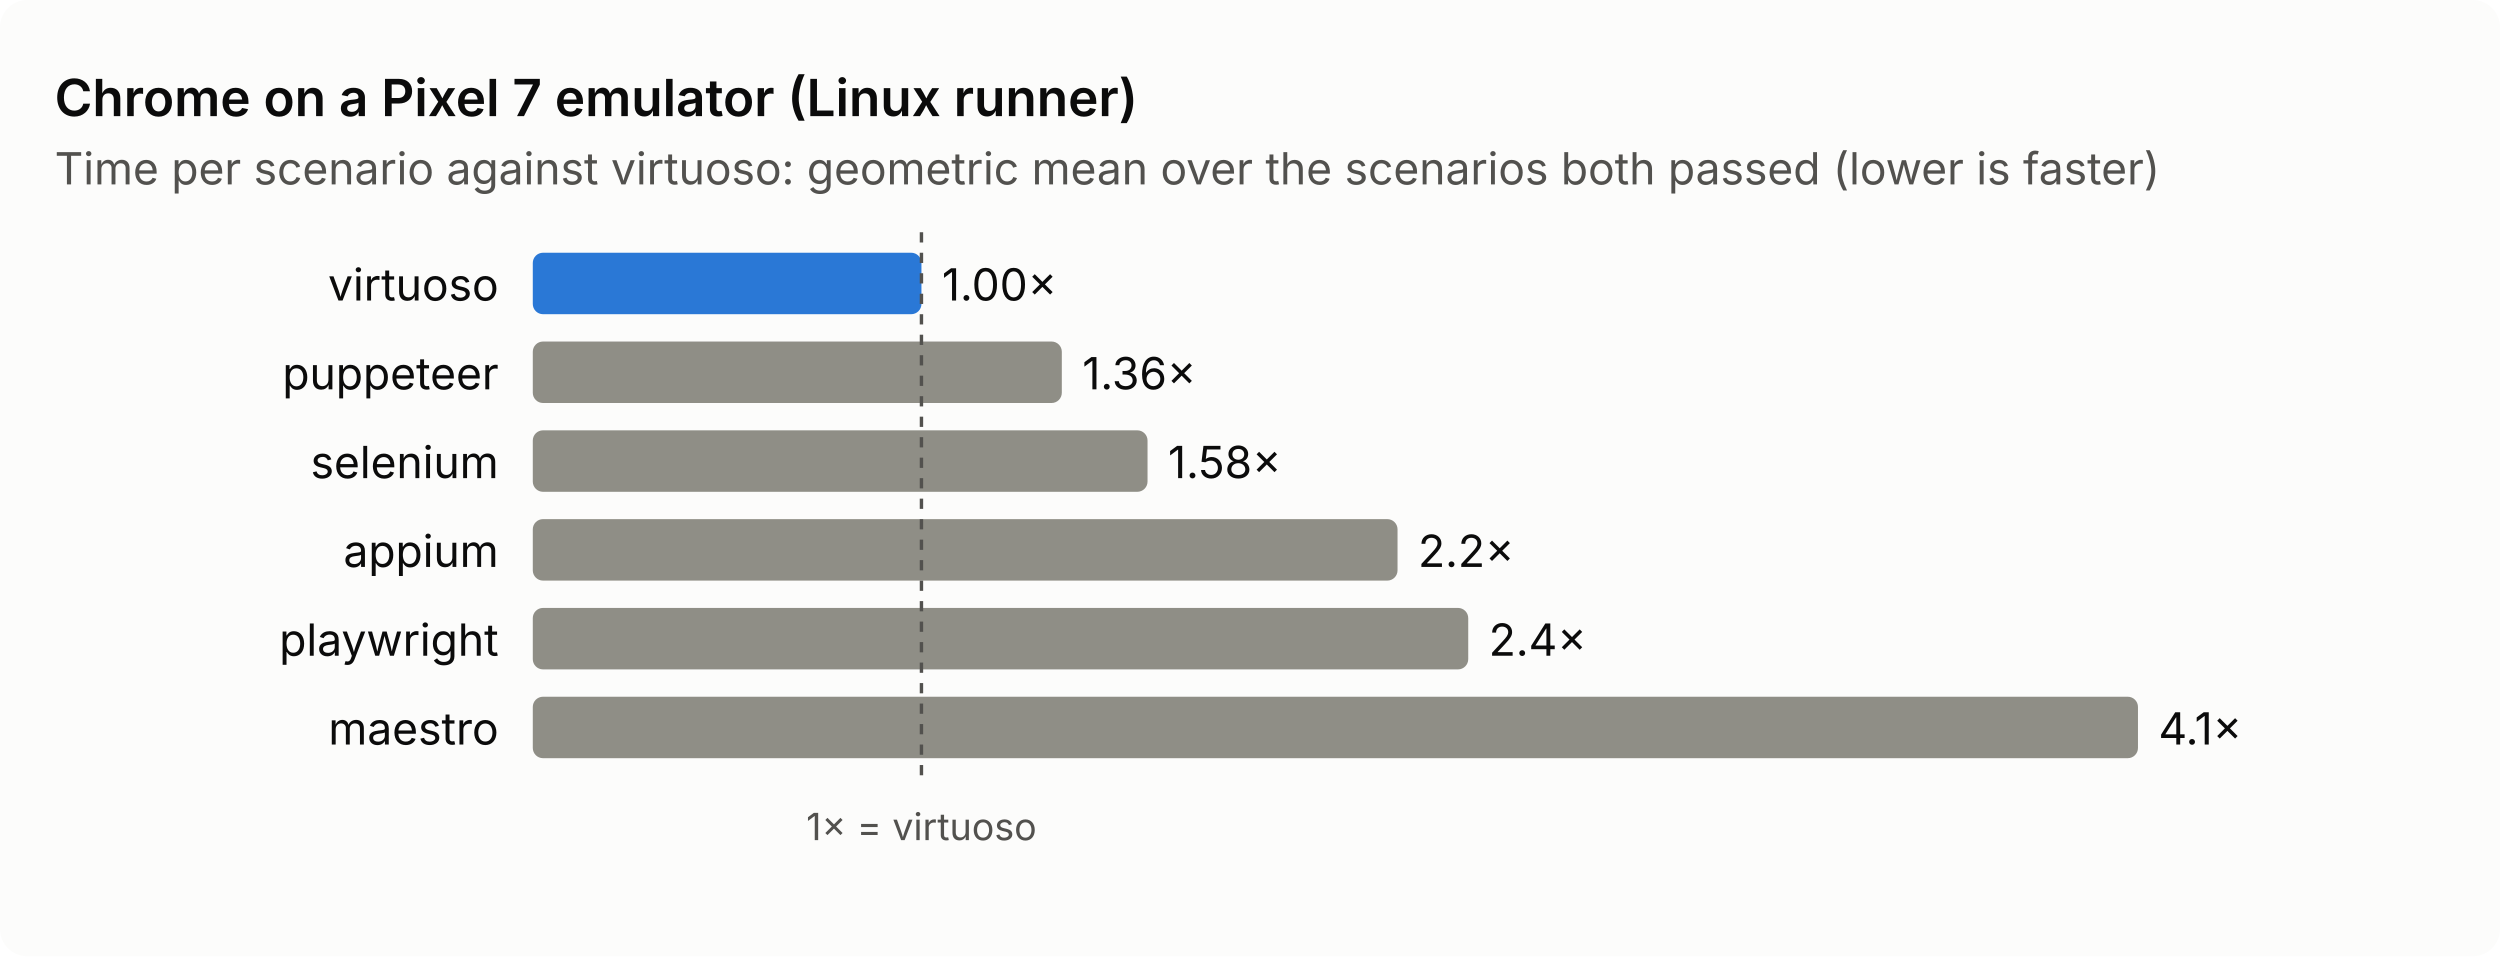
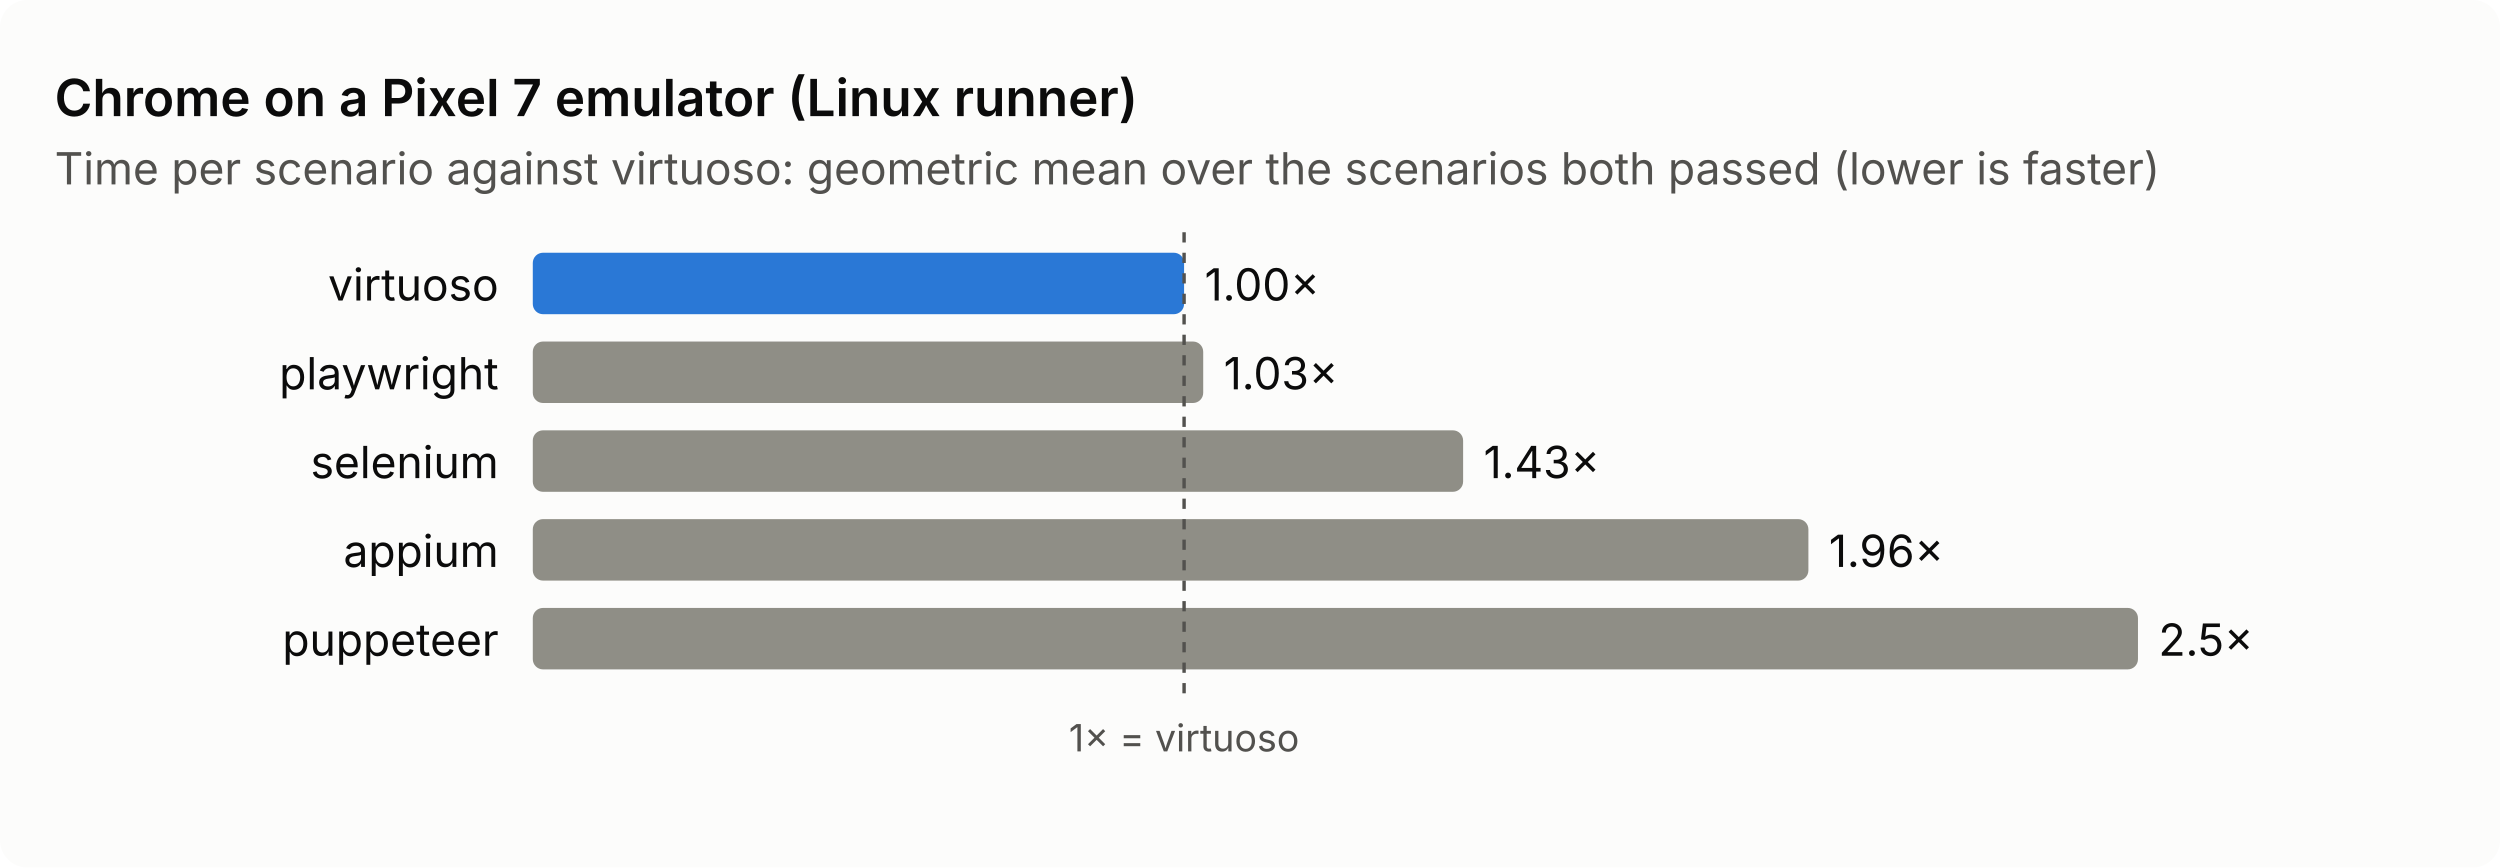
- <svg xmlns="http://www.w3.org/2000/svg" viewBox="0 0 732 280" width="732" height="280" role="img" aria-label="Chrome on a Pixel 7 emulator (Linux runner): time per scenario against virtuoso">
+ <svg xmlns="http://www.w3.org/2000/svg" viewBox="0 0 732 254" width="732" height="254" role="img" aria-label="Chrome on a Pixel 7 emulator (Linux runner): time per scenario against virtuoso">
  <style>text{font:13px system-ui,-apple-system,'Segoe UI',sans-serif;fill:#0b0b0b}.sub,.axis{fill:#52514e}.axis{font-size:11px}.title{font-size:15px;font-weight:600}.bg{fill:#fcfcfb}.bar{fill:#8f8e86}.base{fill:#2a78d6}.ref{stroke:#52514e;stroke-dasharray:3 3}@media (prefers-color-scheme: dark){.bg{fill:#1a1a19}text{fill:#f0efec}.sub,.axis{fill:#c3c2b7}.base{fill:#3987e5}.ref{stroke:#c3c2b7}}</style>
-   <rect class="bg" width="732" height="280" rx="8" />
+   <rect class="bg" width="732" height="254" rx="8" />
  <text class="title" x="16" y="34.0">Chrome on a Pixel 7 emulator (Linux runner)</text>
  <text class="sub" x="16" y="54.0">Time per scenario against virtuoso: geometric mean over the scenarios both passed (lower is faster)</text>
  <text x="146.0" y="88.0" text-anchor="end">virtuoso</text>
-   <rect class="bar base" x="156" y="74.0" width="113.8" height="18" rx="3" />
-   <text x="275.8" y="88.0">1.00×</text>
-   <text x="146.0" y="114.0" text-anchor="end">puppeteer</text>
-   <rect class="bar" x="156" y="100.0" width="154.9" height="18" rx="3" />
-   <text x="316.9" y="114.0">1.36×</text>
+   <rect class="bar base" x="156" y="74.0" width="190.7" height="18" rx="3" />
+   <text x="352.7" y="88.0">1.00×</text>
+   <text x="146.0" y="114.0" text-anchor="end">playwright</text>
+   <rect class="bar" x="156" y="100.0" width="196.3" height="18" rx="3" />
+   <text x="358.3" y="114.0">1.03×</text>
  <text x="146.0" y="140.0" text-anchor="end">selenium</text>
-   <rect class="bar" x="156" y="126.0" width="180.0" height="18" rx="3" />
-   <text x="342.0" y="140.0">1.58×</text>
+   <rect class="bar" x="156" y="126.0" width="272.4" height="18" rx="3" />
+   <text x="434.4" y="140.0">1.43×</text>
  <text x="146.0" y="166.0" text-anchor="end">appium</text>
-   <rect class="bar" x="156" y="152.0" width="253.2" height="18" rx="3" />
-   <text x="415.2" y="166.0">2.2×</text>
-   <text x="146.0" y="192.0" text-anchor="end">playwright</text>
-   <rect class="bar" x="156" y="178.0" width="273.9" height="18" rx="3" />
-   <text x="435.9" y="192.0">2.4×</text>
-   <text x="146.0" y="218.0" text-anchor="end">maestro</text>
-   <rect class="bar" x="156" y="204.0" width="470.0" height="18" rx="3" />
-   <text x="632.0" y="218.0">4.1×</text>
-   <line class="ref" x1="269.8" y1="68.0" x2="269.8" y2="230.0" />
-   <text class="axis" x="269.8" y="246.0" text-anchor="middle">1× = virtuoso</text>
+   <rect class="bar" x="156" y="152.0" width="373.5" height="18" rx="3" />
+   <text x="535.5" y="166.0">1.96×</text>
+   <text x="146.0" y="192.0" text-anchor="end">puppeteer</text>
+   <rect class="bar" x="156" y="178.0" width="470.0" height="18" rx="3" />
+   <text x="632.0" y="192.0">2.5×</text>
+   <line class="ref" x1="346.7" y1="68.0" x2="346.7" y2="204.0" />
+   <text class="axis" x="346.7" y="220.0" text-anchor="middle">1× = virtuoso</text>
</svg>
